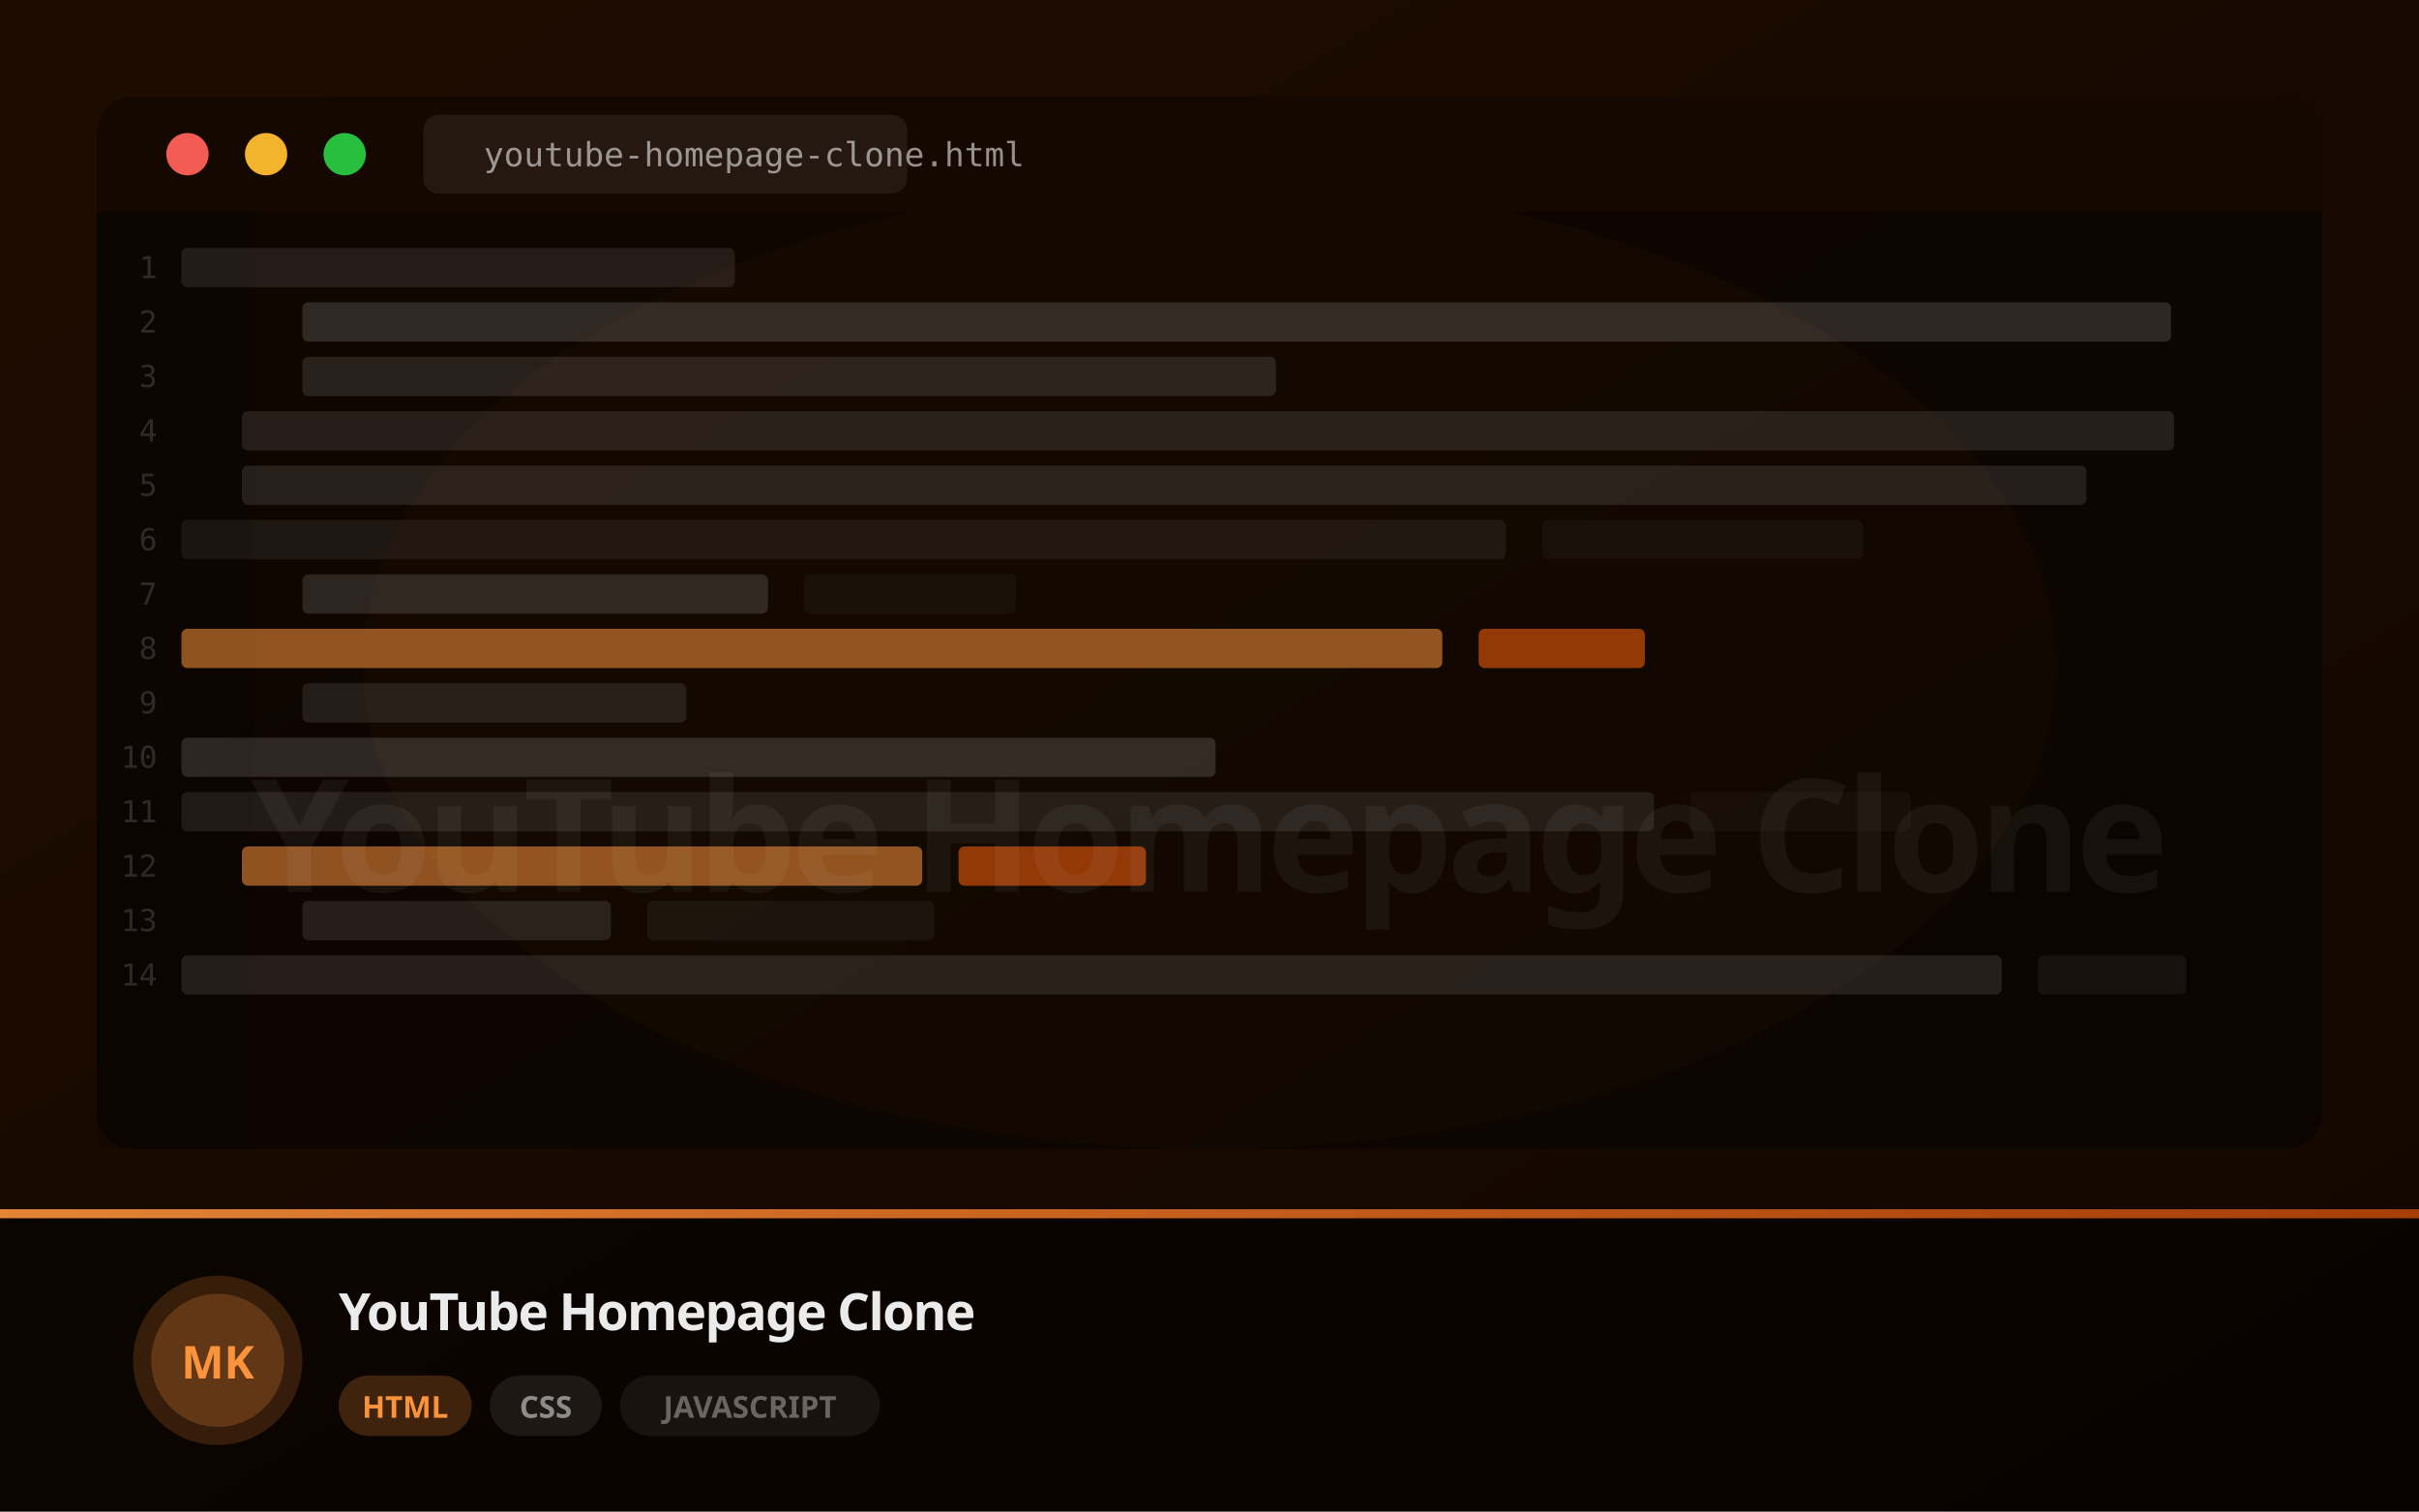
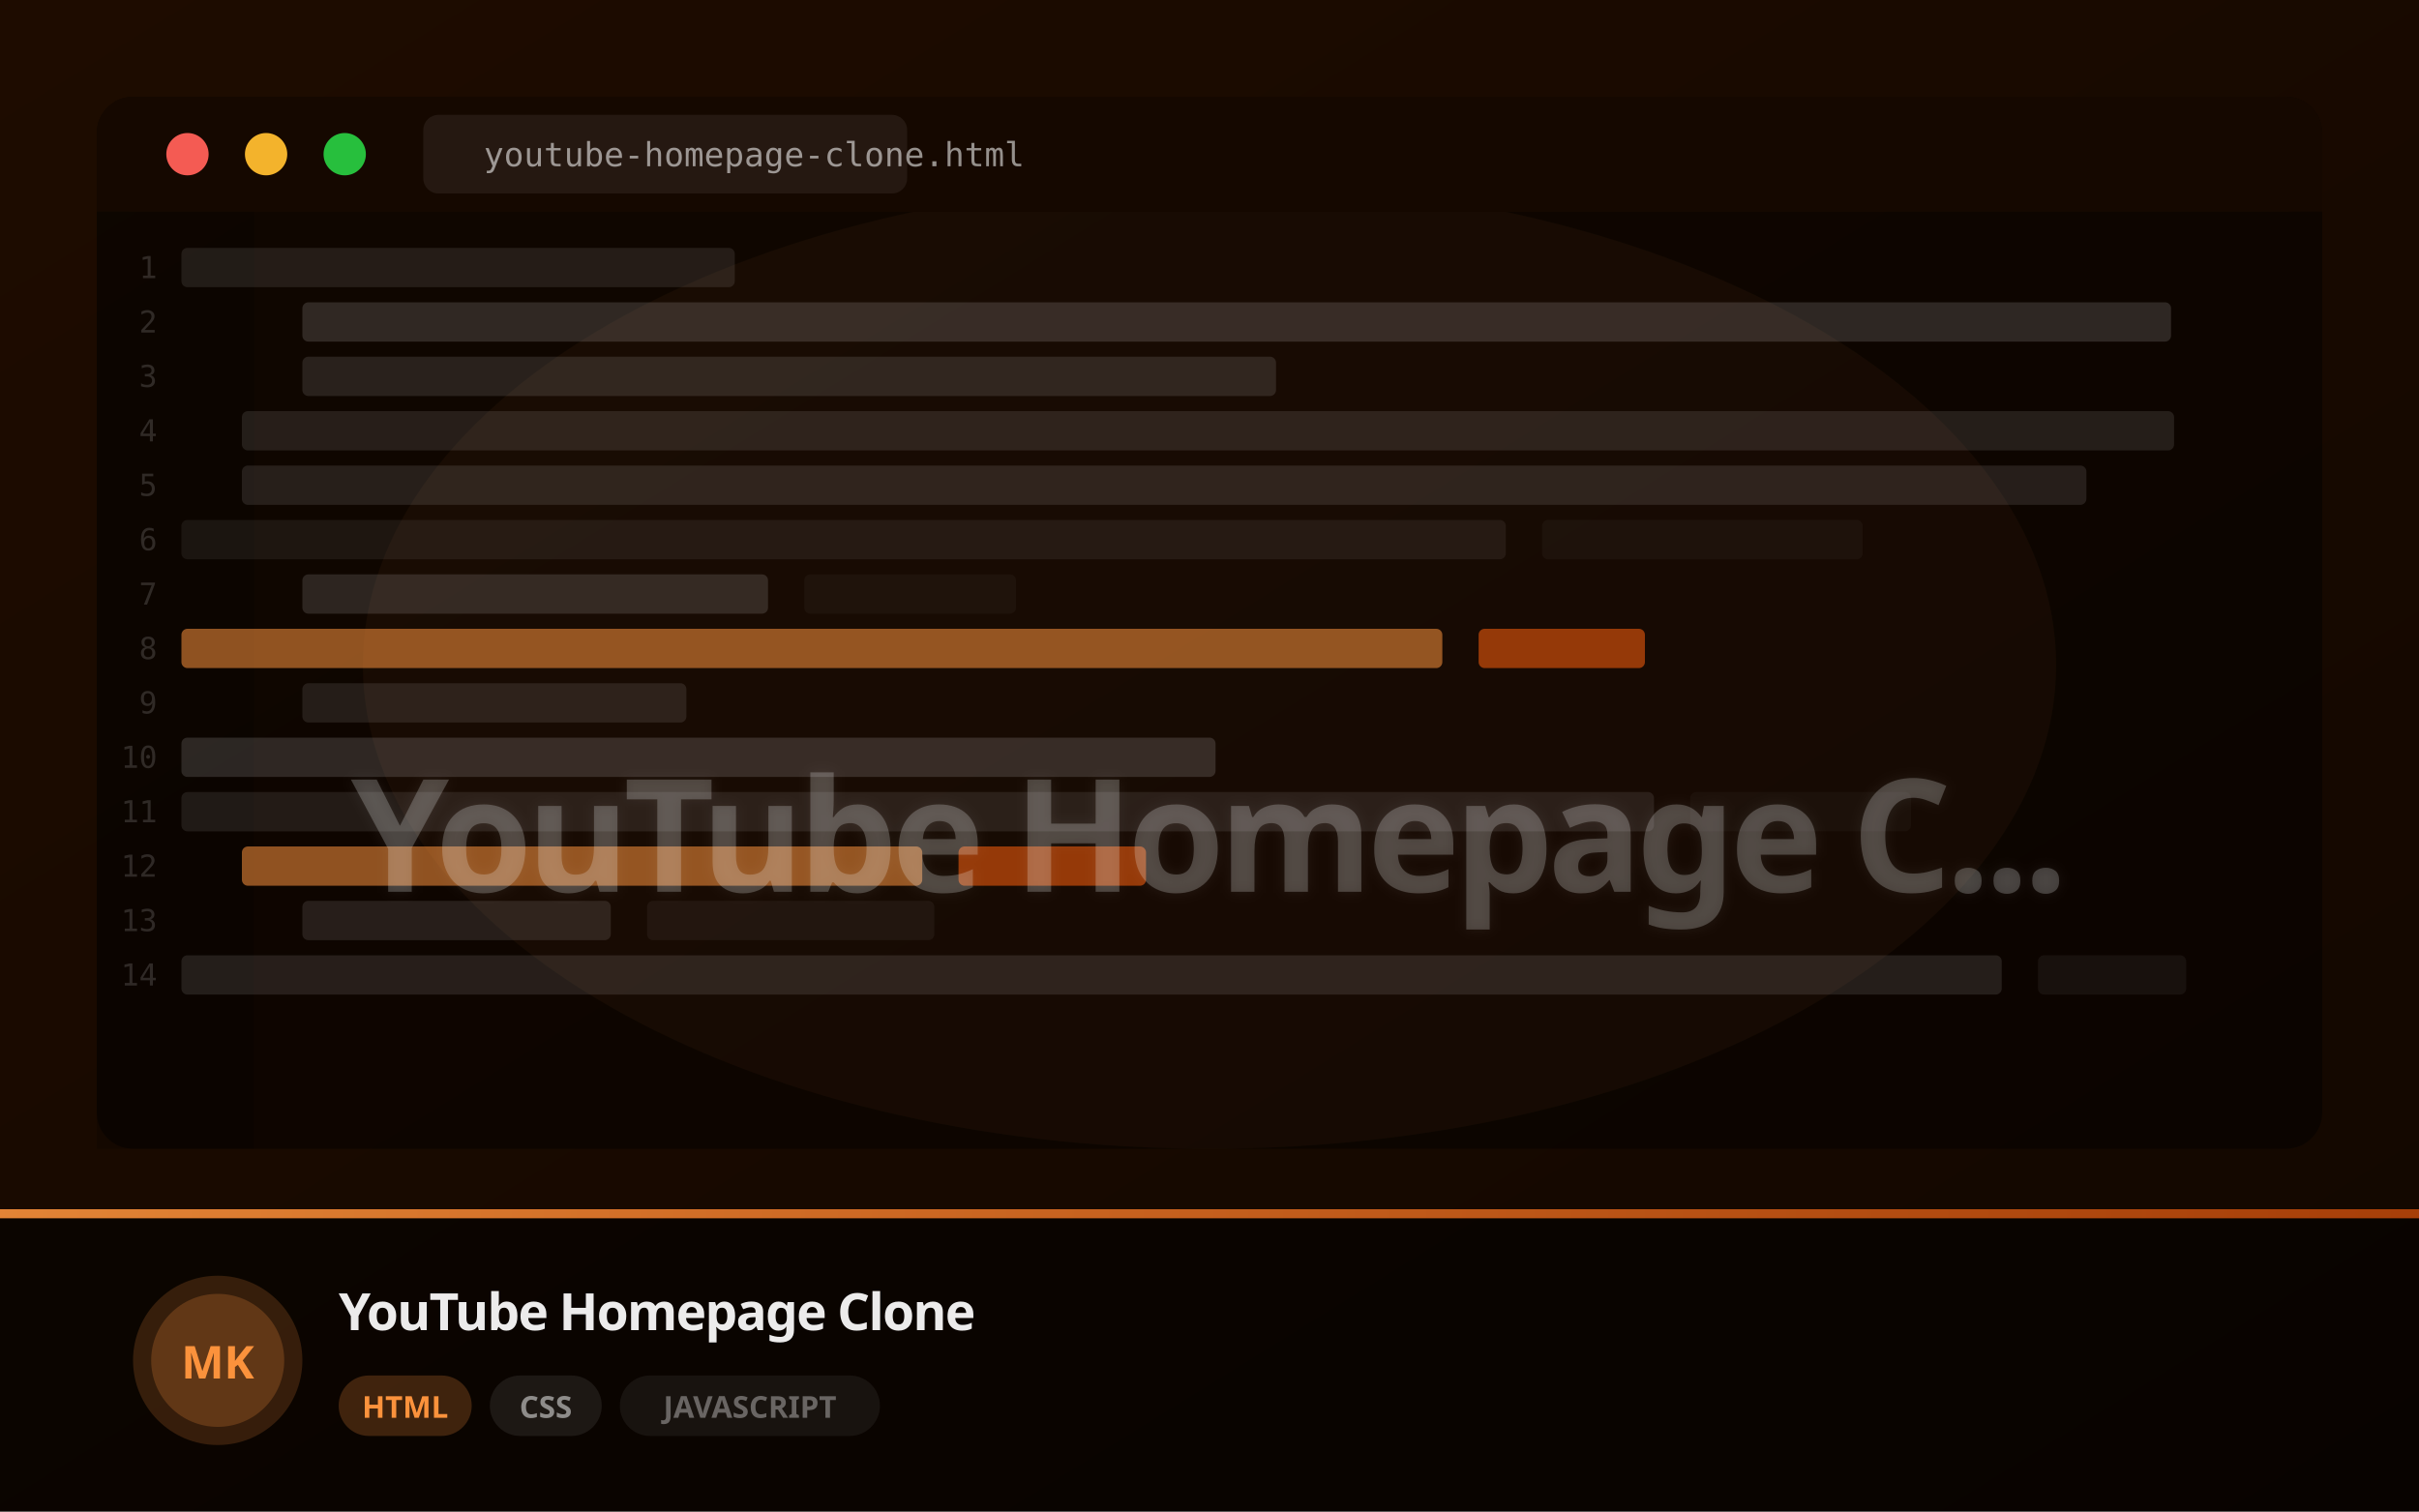
<svg xmlns="http://www.w3.org/2000/svg" width="800" height="500" viewBox="0 0 800 500">
  <defs>
    <linearGradient id="g" x1="0%" y1="0%" x2="100%" y2="100%">
      <stop offset="0%" stop-color="#1e0c00" />
      <stop offset="100%" stop-color="#120700" />
    </linearGradient>
    <linearGradient id="bar" x1="0%" y1="0%" x2="100%" y2="0%">
      <stop offset="0%" stop-color="#fb923c" stop-opacity="0.9" />
      <stop offset="100%" stop-color="#ea580c" stop-opacity="0.7" />
    </linearGradient>
    <clipPath id="clip">
      <rect width="800" height="500" rx="0" />
    </clipPath>
+     <filter id="softText">
+       <feGaussianBlur stdDeviation="2" />
+     </filter>
  </defs>
  <rect width="800" height="500" fill="url(#g)" clip-path="url(#clip)" />
-   <ellipse cx="400" cy="220" rx="280" ry="160" fill="#fb923c" opacity="0.04" />
+   <ellipse cx="400" cy="220" rx="280" ry="160" fill="#fb923c" opacity="0.08" />
  <rect x="32" y="32" width="736" height="348" rx="12" fill="rgba(0,0,0,0.45)" />
  <rect x="32" y="32" width="736" height="38" rx="12" fill="#150800" />
  <rect x="32" y="56" width="736" height="14" fill="#150800" />
  <circle cx="62" cy="51" r="7" fill="#ff5f57" opacity="0.95" />
  <circle cx="88" cy="51" r="7" fill="#febc2e" opacity="0.95" />
  <circle cx="114" cy="51" r="7" fill="#28c840" opacity="0.95" />
  <rect x="140" y="38" width="160" height="26" rx="5" fill="rgba(255,255,255,0.07)" />
  <text x="160" y="55" fill="rgba(255,255,255,0.55)" font-size="11" font-family="monospace">youtube-homepage-clone.html</text>
  <rect x="32" y="70" width="52" height="310" fill="rgba(0,0,0,0.2)" />
  <text x="52" y="92" text-anchor="end" fill="rgba(255,255,255,0.15)" font-size="10" font-family="monospace">1</text>
  <rect x="60" y="82" width="183" height="13" rx="2" fill="rgba(255,255,255,0.092)" opacity="1" />
  <text x="52" y="110" text-anchor="end" fill="rgba(255,255,255,0.15)" font-size="10" font-family="monospace">2</text>
  <rect x="100" y="100" width="618" height="13" rx="2" fill="rgba(255,255,255,0.139)" opacity="1" />
  <text x="52" y="128" text-anchor="end" fill="rgba(255,255,255,0.15)" font-size="10" font-family="monospace">3</text>
  <rect x="100" y="118" width="322" height="13" rx="2" fill="rgba(255,255,255,0.113)" opacity="1" />
  <text x="52" y="146" text-anchor="end" fill="rgba(255,255,255,0.15)" font-size="10" font-family="monospace">4</text>
  <rect x="80" y="136" width="639" height="13" rx="2" fill="rgba(255,255,255,0.098)" opacity="1" />
  <text x="52" y="164" text-anchor="end" fill="rgba(255,255,255,0.15)" font-size="10" font-family="monospace">5</text>
  <rect x="80" y="154" width="610" height="13" rx="2" fill="rgba(255,255,255,0.104)" opacity="1" />
  <text x="52" y="182" text-anchor="end" fill="rgba(255,255,255,0.15)" font-size="10" font-family="monospace">6</text>
  <rect x="60" y="172" width="438" height="13" rx="2" fill="rgba(255,255,255,0.065)" opacity="1" />
  <rect x="510" y="172" width="106" height="13" rx="2" fill="rgba(255,255,255,0.055)" opacity="0.6" />
  <text x="52" y="200" text-anchor="end" fill="rgba(255,255,255,0.15)" font-size="10" font-family="monospace">7</text>
  <rect x="100" y="190" width="154" height="13" rx="2" fill="rgba(255,255,255,0.127)" opacity="1" />
  <rect x="266" y="190" width="70" height="13" rx="2" fill="rgba(255,255,255,0.053)" opacity="0.6" />
  <text x="52" y="218" text-anchor="end" fill="rgba(255,255,255,0.15)" font-size="10" font-family="monospace">8</text>
  <rect x="60" y="208" width="417" height="13" rx="2" fill="#fb923c" opacity="0.55" />
  <rect x="489" y="208" width="55" height="13" rx="2" fill="#ea580c" opacity="0.6" />
  <text x="52" y="236" text-anchor="end" fill="rgba(255,255,255,0.15)" font-size="10" font-family="monospace">9</text>
  <rect x="100" y="226" width="127" height="13" rx="2" fill="rgba(255,255,255,0.096)" opacity="1" />
  <text x="52" y="254" text-anchor="end" fill="rgba(255,255,255,0.15)" font-size="10" font-family="monospace">10</text>
  <rect x="60" y="244" width="342" height="13" rx="2" fill="rgba(255,255,255,0.14)" opacity="1" />
  <text x="52" y="272" text-anchor="end" fill="rgba(255,255,255,0.15)" font-size="10" font-family="monospace">11</text>
  <rect x="60" y="262" width="487" height="13" rx="2" fill="rgba(255,255,255,0.089)" opacity="1" />
  <rect x="559" y="262" width="73" height="13" rx="2" fill="rgba(255,255,255,0.046)" opacity="0.6" />
  <text x="52" y="290" text-anchor="end" fill="rgba(255,255,255,0.15)" font-size="10" font-family="monospace">12</text>
  <rect x="80" y="280" width="225" height="13" rx="2" fill="#fb923c" opacity="0.55" />
  <rect x="317" y="280" width="62" height="13" rx="2" fill="#ea580c" opacity="0.6" />
  <text x="52" y="308" text-anchor="end" fill="rgba(255,255,255,0.15)" font-size="10" font-family="monospace">13</text>
  <rect x="100" y="298" width="102" height="13" rx="2" fill="rgba(255,255,255,0.102)" opacity="1" />
  <rect x="214" y="298" width="95" height="13" rx="2" fill="rgba(255,255,255,0.082)" opacity="0.6" />
  <text x="52" y="326" text-anchor="end" fill="rgba(255,255,255,0.15)" font-size="10" font-family="monospace">14</text>
  <rect x="60" y="316" width="602" height="13" rx="2" fill="rgba(255,255,255,0.104)" opacity="1" />
  <rect x="674" y="316" width="49" height="13" rx="2" fill="rgba(255,255,255,0.085)" opacity="0.6" />
-   <text x="400" y="295" text-anchor="middle" fill="rgba(255,255,255,0.05)" font-size="52" font-weight="900" font-family="system-ui,sans-serif" letter-spacing="-2">YouTube Homepage Clone</text>
+   <text x="400" y="295" text-anchor="middle" fill="rgba(248,250,252,0.22)" font-size="52" font-weight="900" font-family="system-ui,sans-serif" letter-spacing="-2">
+     YouTube Homepage C...
+   </text>
+   <text x="400" y="295" text-anchor="middle" fill="rgba(255,255,255,0.06)" font-size="52" font-weight="900" font-family="system-ui,sans-serif" letter-spacing="-2" filter="url(#softText)">
+     YouTube Homepage C...
+   </text>
  <rect x="0" y="400" width="800" height="100" fill="rgba(0,0,0,0.55)" />
  <rect x="0" y="400" width="800" height="3" fill="url(#bar)" />
  <circle cx="72" cy="450" r="28" fill="#fb923c" opacity="0.18" />
  <circle cx="72" cy="450" r="22" fill="#fb923c" opacity="0.22" />
  <text x="72" y="456" text-anchor="middle" fill="#fb923c" font-size="15" font-weight="800" font-family="system-ui,sans-serif">MK</text>
  <text x="112" y="440" fill="rgba(255,255,255,0.92)" font-size="17" font-weight="800" font-family="system-ui,sans-serif" letter-spacing="-0.5">YouTube Homepage Clone</text>
  <rect x="112" y="455" width="44" height="20" rx="10" fill="#fb923c" opacity="0.22" />
  <text x="134" y="469" text-anchor="middle" fill="#fb923c" font-size="10" font-weight="700" font-family="system-ui,sans-serif">HTML</text>
  <rect x="162" y="455" width="37" height="20" rx="10" fill="rgba(255,255,255,0.08)" />
  <text x="180.5" y="469" text-anchor="middle" fill="rgba(255,255,255,0.5)" font-size="10" font-weight="600" font-family="system-ui,sans-serif">CSS</text>
  <rect x="205" y="455" width="86" height="20" rx="10" fill="rgba(255,255,255,0.06)" />
  <text x="248" y="469" text-anchor="middle" fill="rgba(255,255,255,0.35)" font-size="10" font-weight="600" font-family="system-ui,sans-serif">JAVASCRIPT</text>
</svg>
